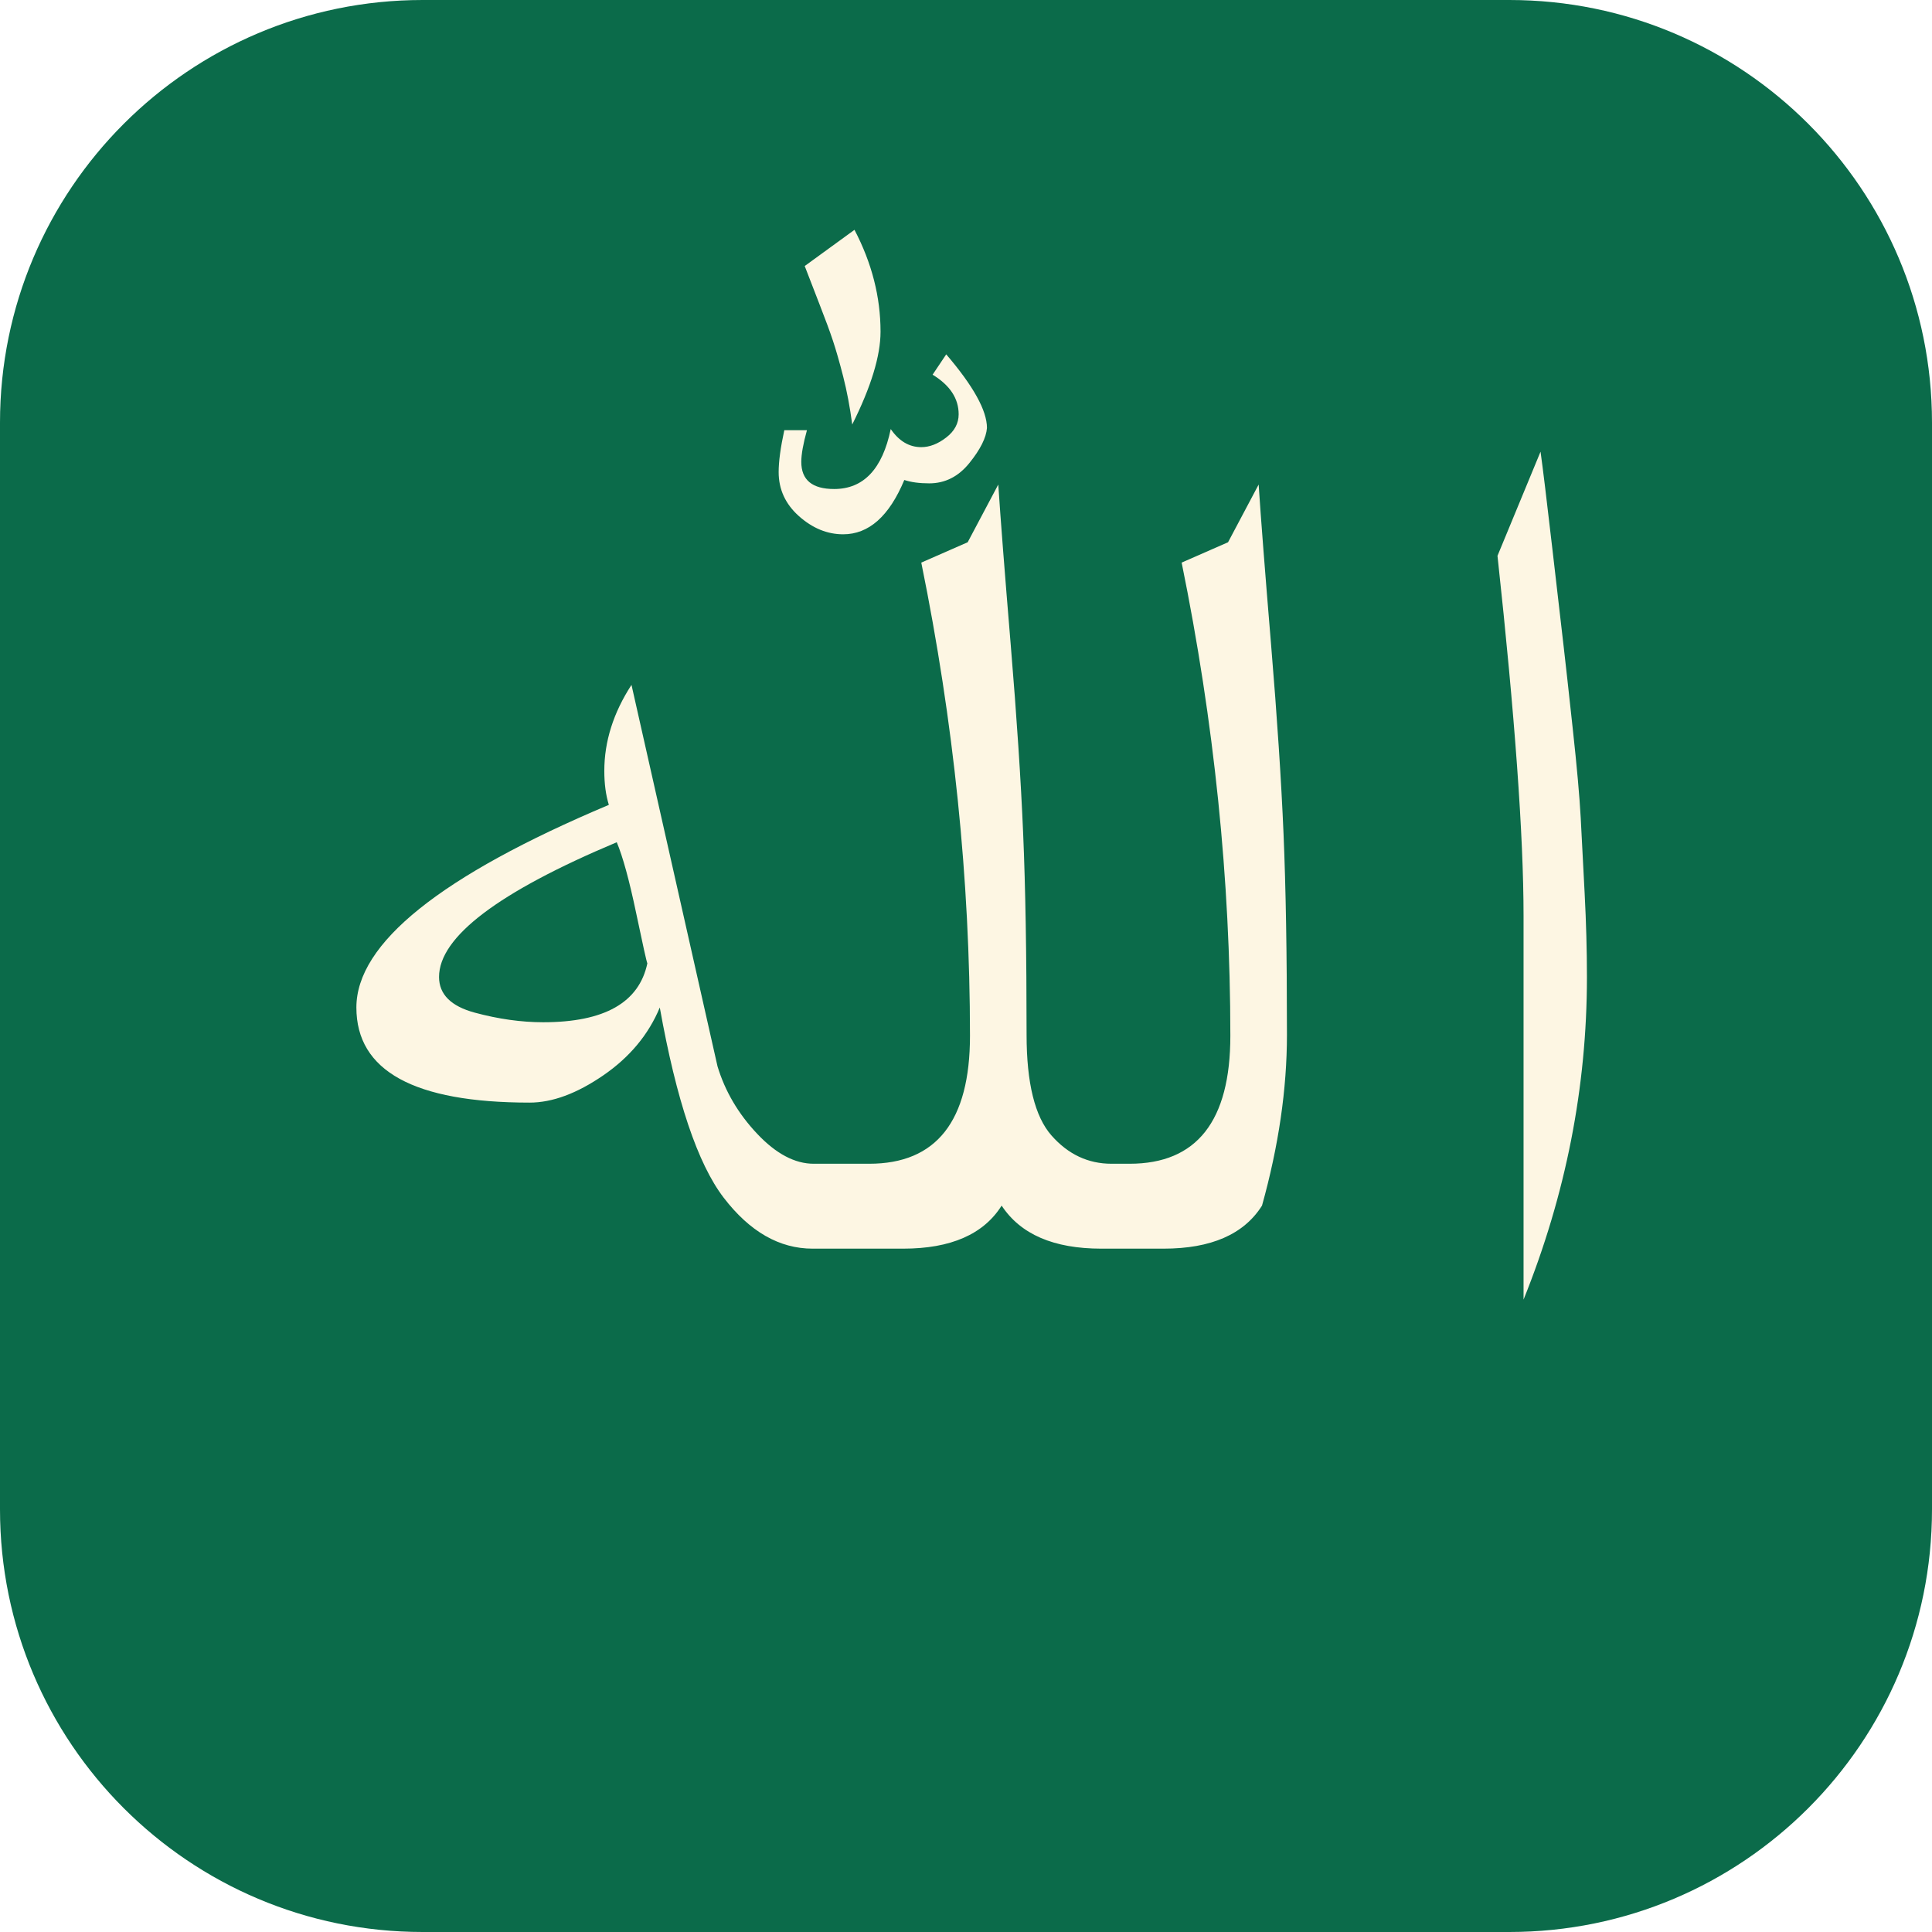
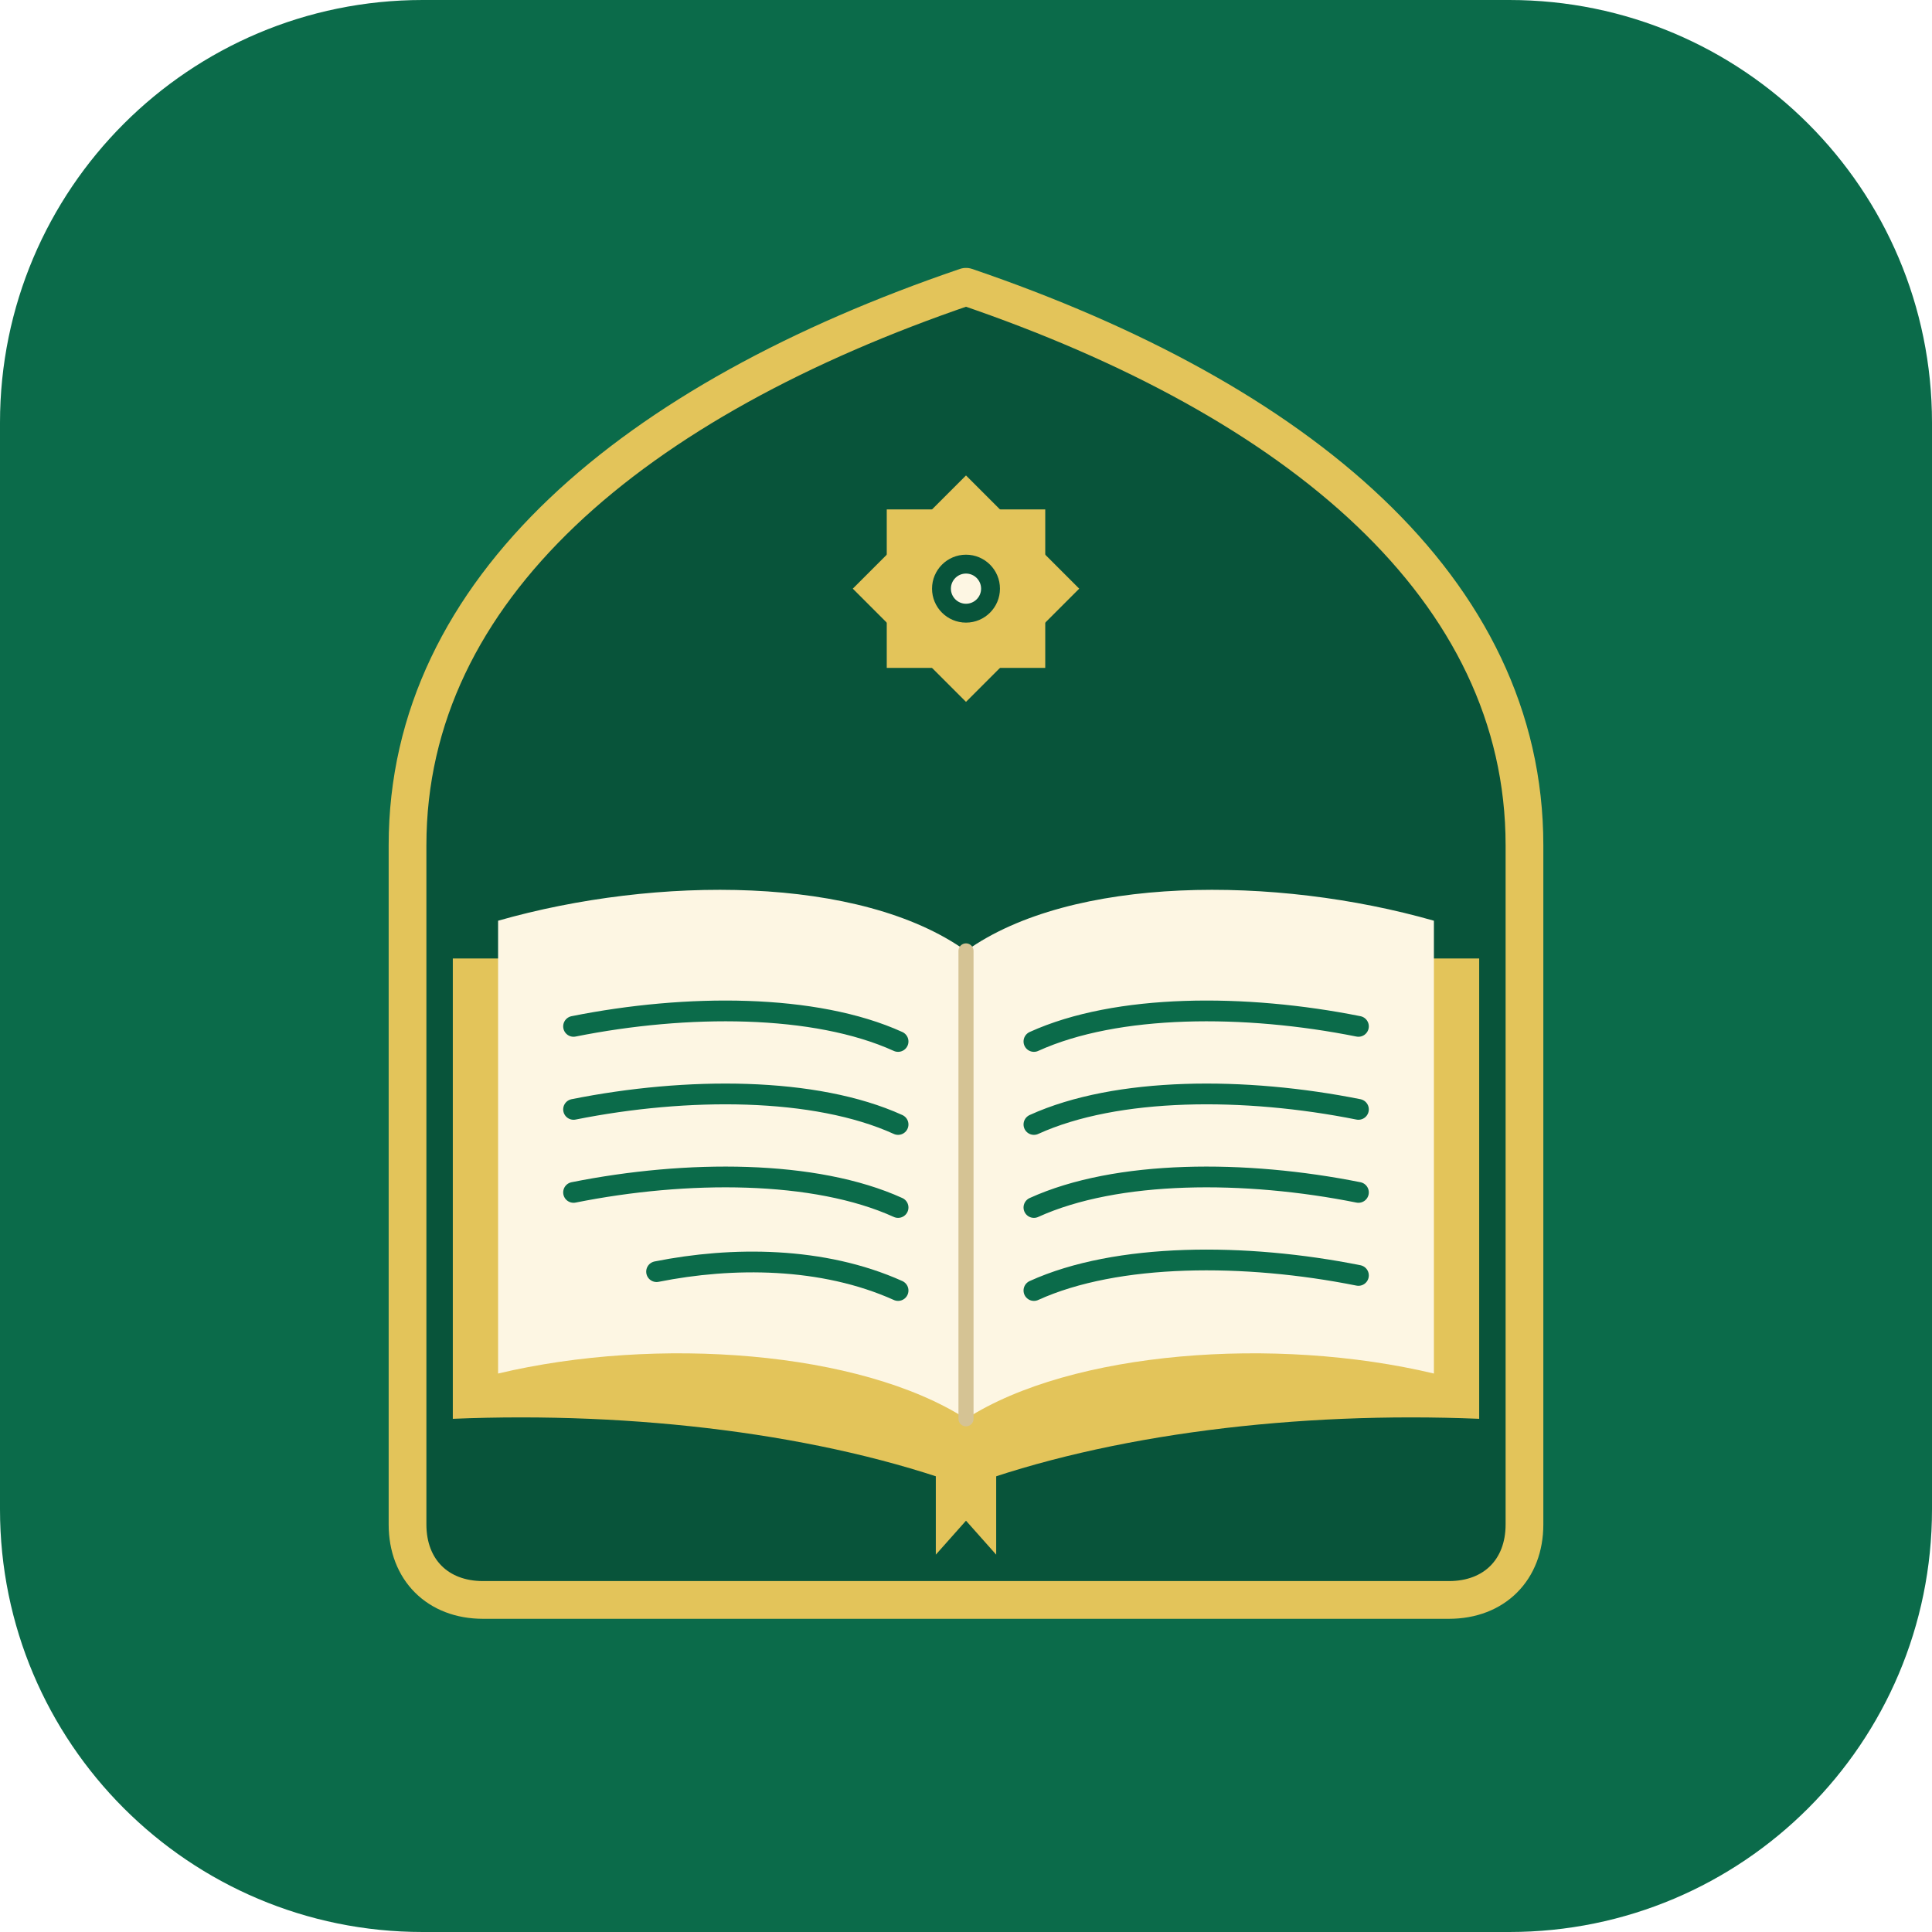
<svg xmlns="http://www.w3.org/2000/svg" viewBox="0 0 512 512">
  <rect width="512" height="512" rx="112" fill="#0b6b4a" />
-   <text x="256" y="330" font-family="Amiri Quran, Traditional Arabic, serif" font-size="300" fill="#fdf6e3" text-anchor="middle">ﷲ</text>
+   <path d="M 108 224 C 108 156, 168 106, 256 76 C 344 106, 404 156, 404 224 L 404 404 C 404 416, 396 424, 384 424 L 128 424 C 116 424, 108 416, 108 404 Z" fill="#08543a" stroke="#e3c45a" stroke-width="10" stroke-linejoin="round" />
+   <rect x="235" y="135" width="42" height="42" fill="#e3c45a" />
+   <polygon points="256,126 286,156 256,186 226,156" fill="#e3c45a" />
+   <circle cx="256" cy="156" r="9" fill="#08543a" />
+   <circle cx="256" cy="156" r="4" fill="#fdf6e3" />
+   <path d="M 120 254 L 392 254 L 392 376 C 344 374, 294 380, 256 394 C 218 380, 168 374, 120 376 Z" fill="#e3c45a" />
+   <path d="M 248 382 L 264 382 L 264 412 L 256 403 L 248 412 Z" fill="#e3c45a" />
+   <path d="M 256 252 C 228 232, 174 232, 132 244 L 132 364 C 174 354, 228 358, 256 376 Z" fill="#fdf6e3" />
+   <path d="M 256 252 C 284 232, 338 232, 380 244 L 380 364 C 338 354, 284 358, 256 376 Z" fill="#fdf6e3" />
+   <path d="M 256 252 L 256 376" stroke="#d5c394" stroke-width="4" stroke-linecap="round" />
+   <g fill="none" stroke="#0b6b4a" stroke-width="5.5" stroke-linecap="round">
+     <path d="M 238 276 C 216 266, 182 266, 152 272" />
+     <path d="M 238 298 C 216 288, 182 288, 152 294" />
+     <path d="M 238 320 C 216 310, 182 310, 152 316" />
+     <path d="M 238 342 C 218 333, 194 333, 174 337" />
+     <path d="M 274 276 C 296 266, 330 266, 360 272" />
+     <path d="M 274 298 C 296 288, 330 288, 360 294" />
+     <path d="M 274 320 C 296 310, 330 310, 360 316" />
+     <path d="M 274 342 C 296 332, 330 332, 360 338" />
+   </g>
</svg>
